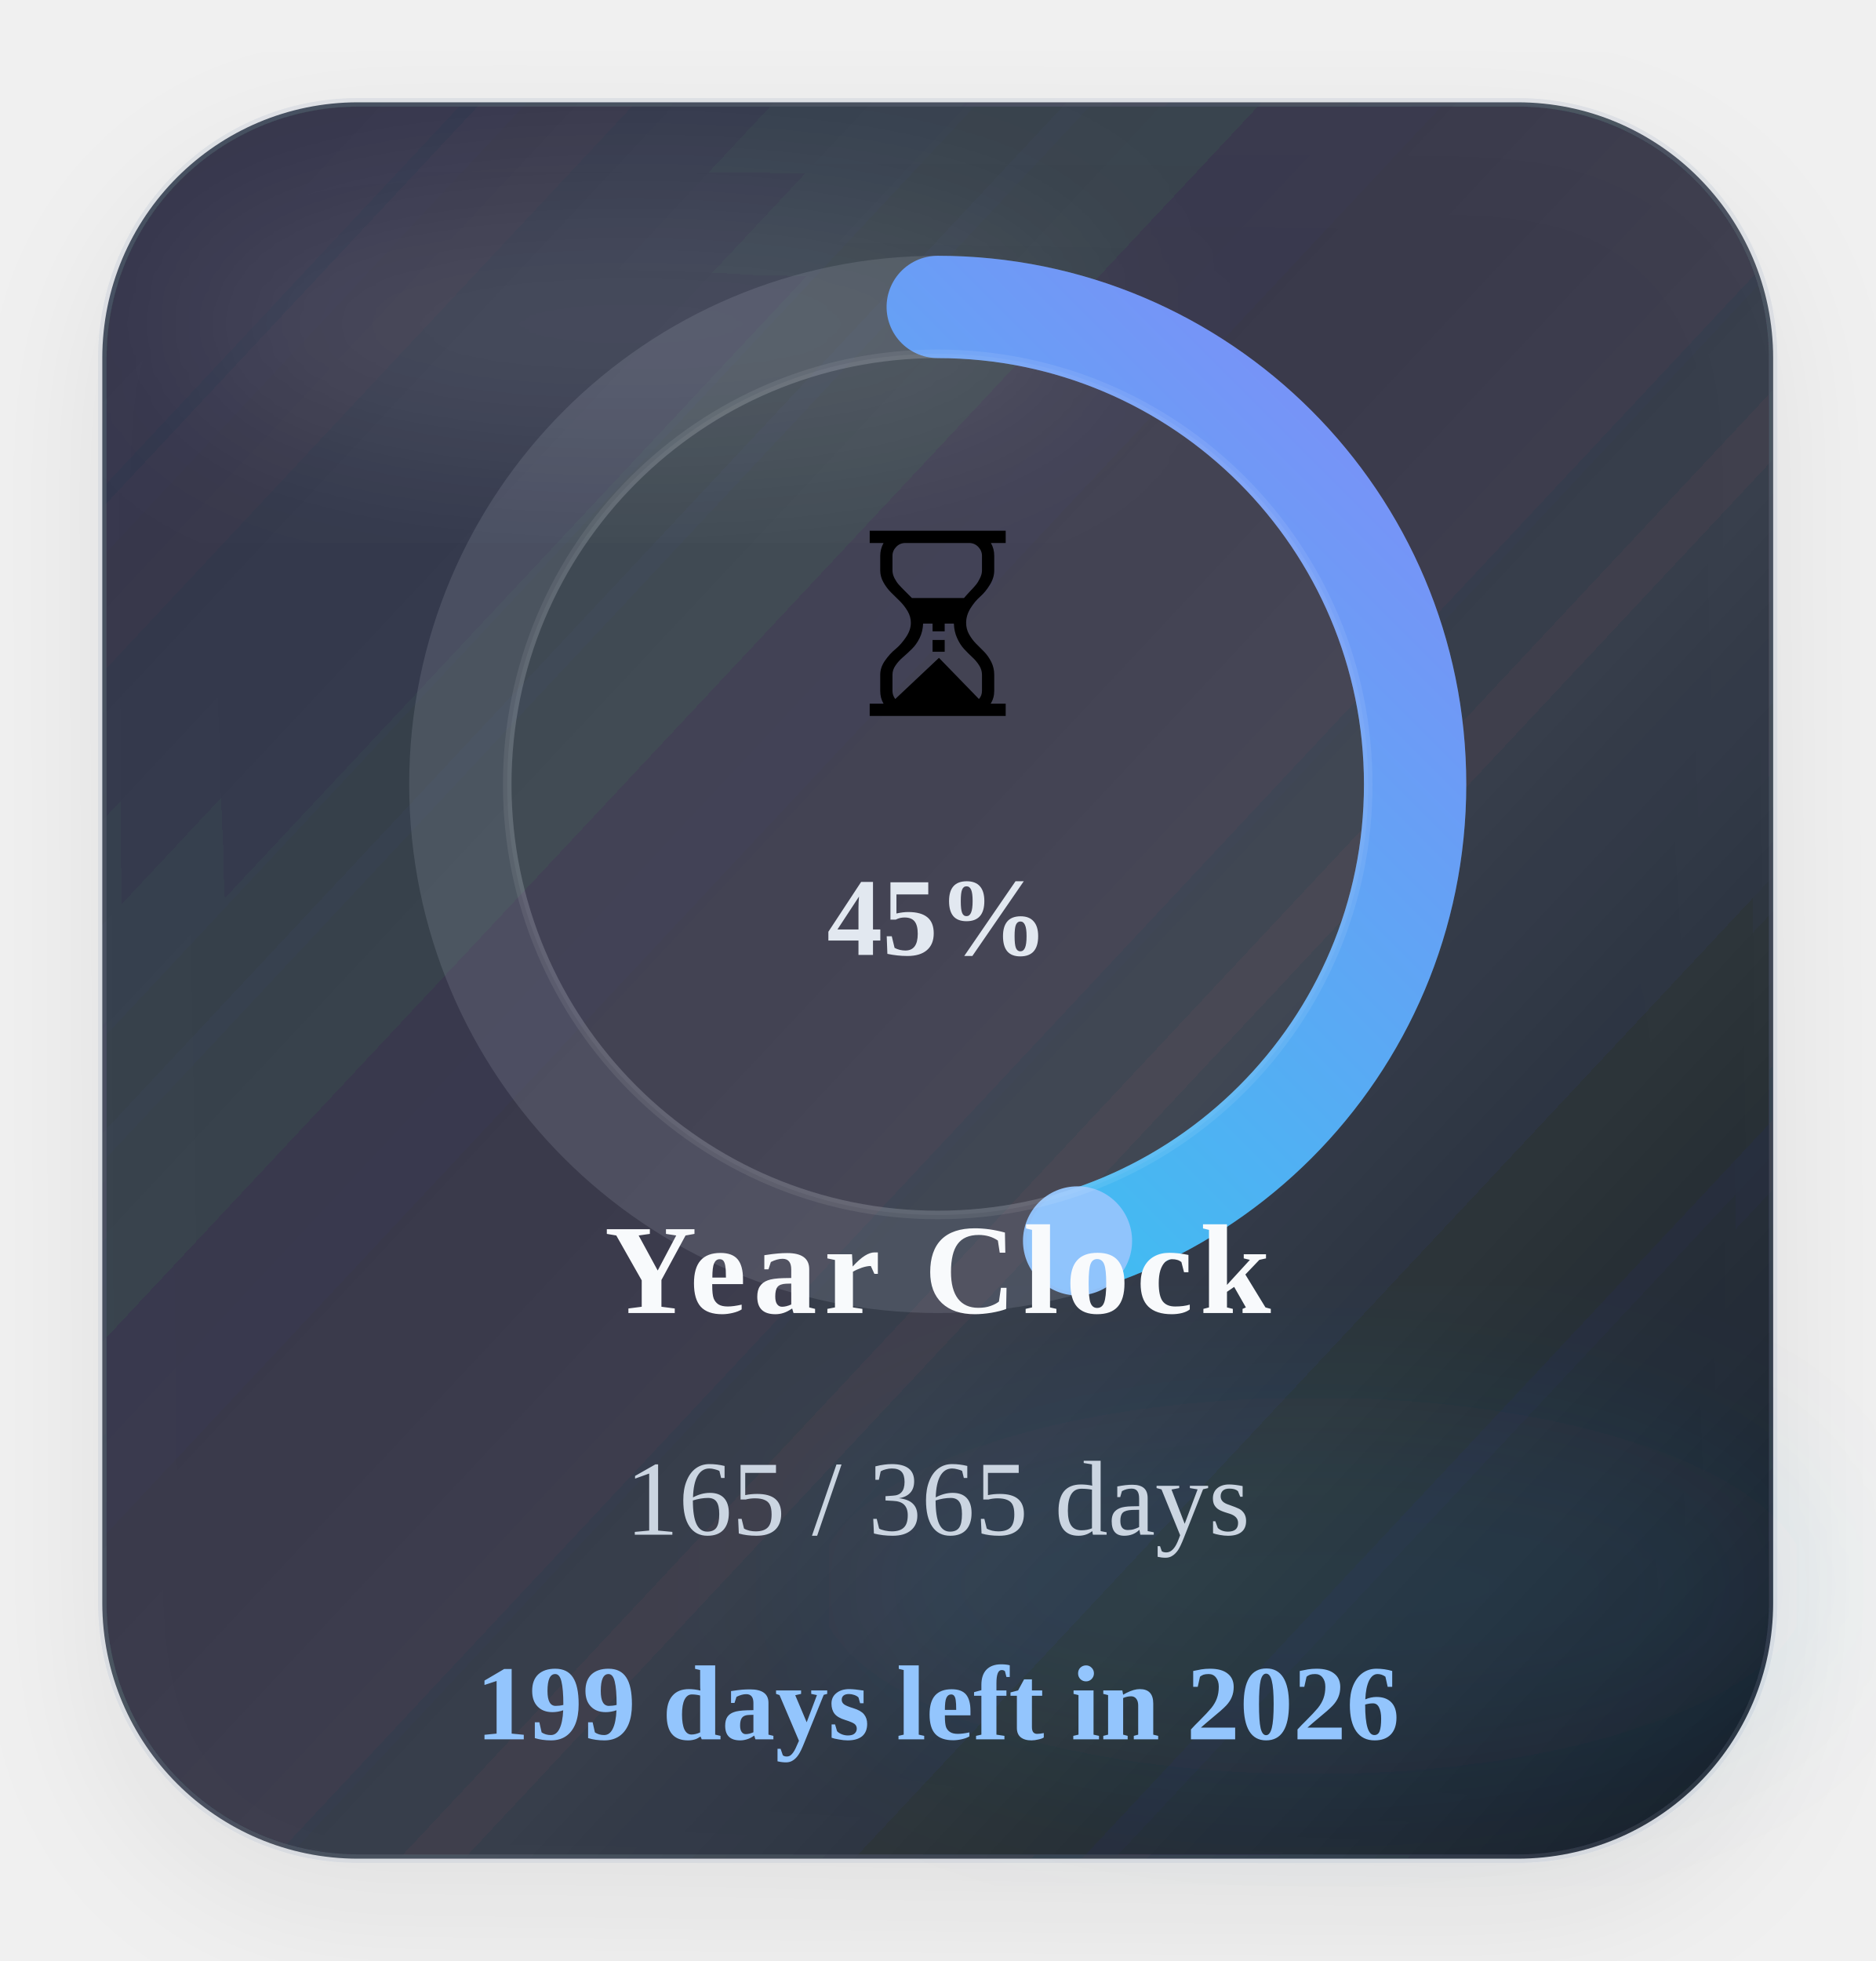
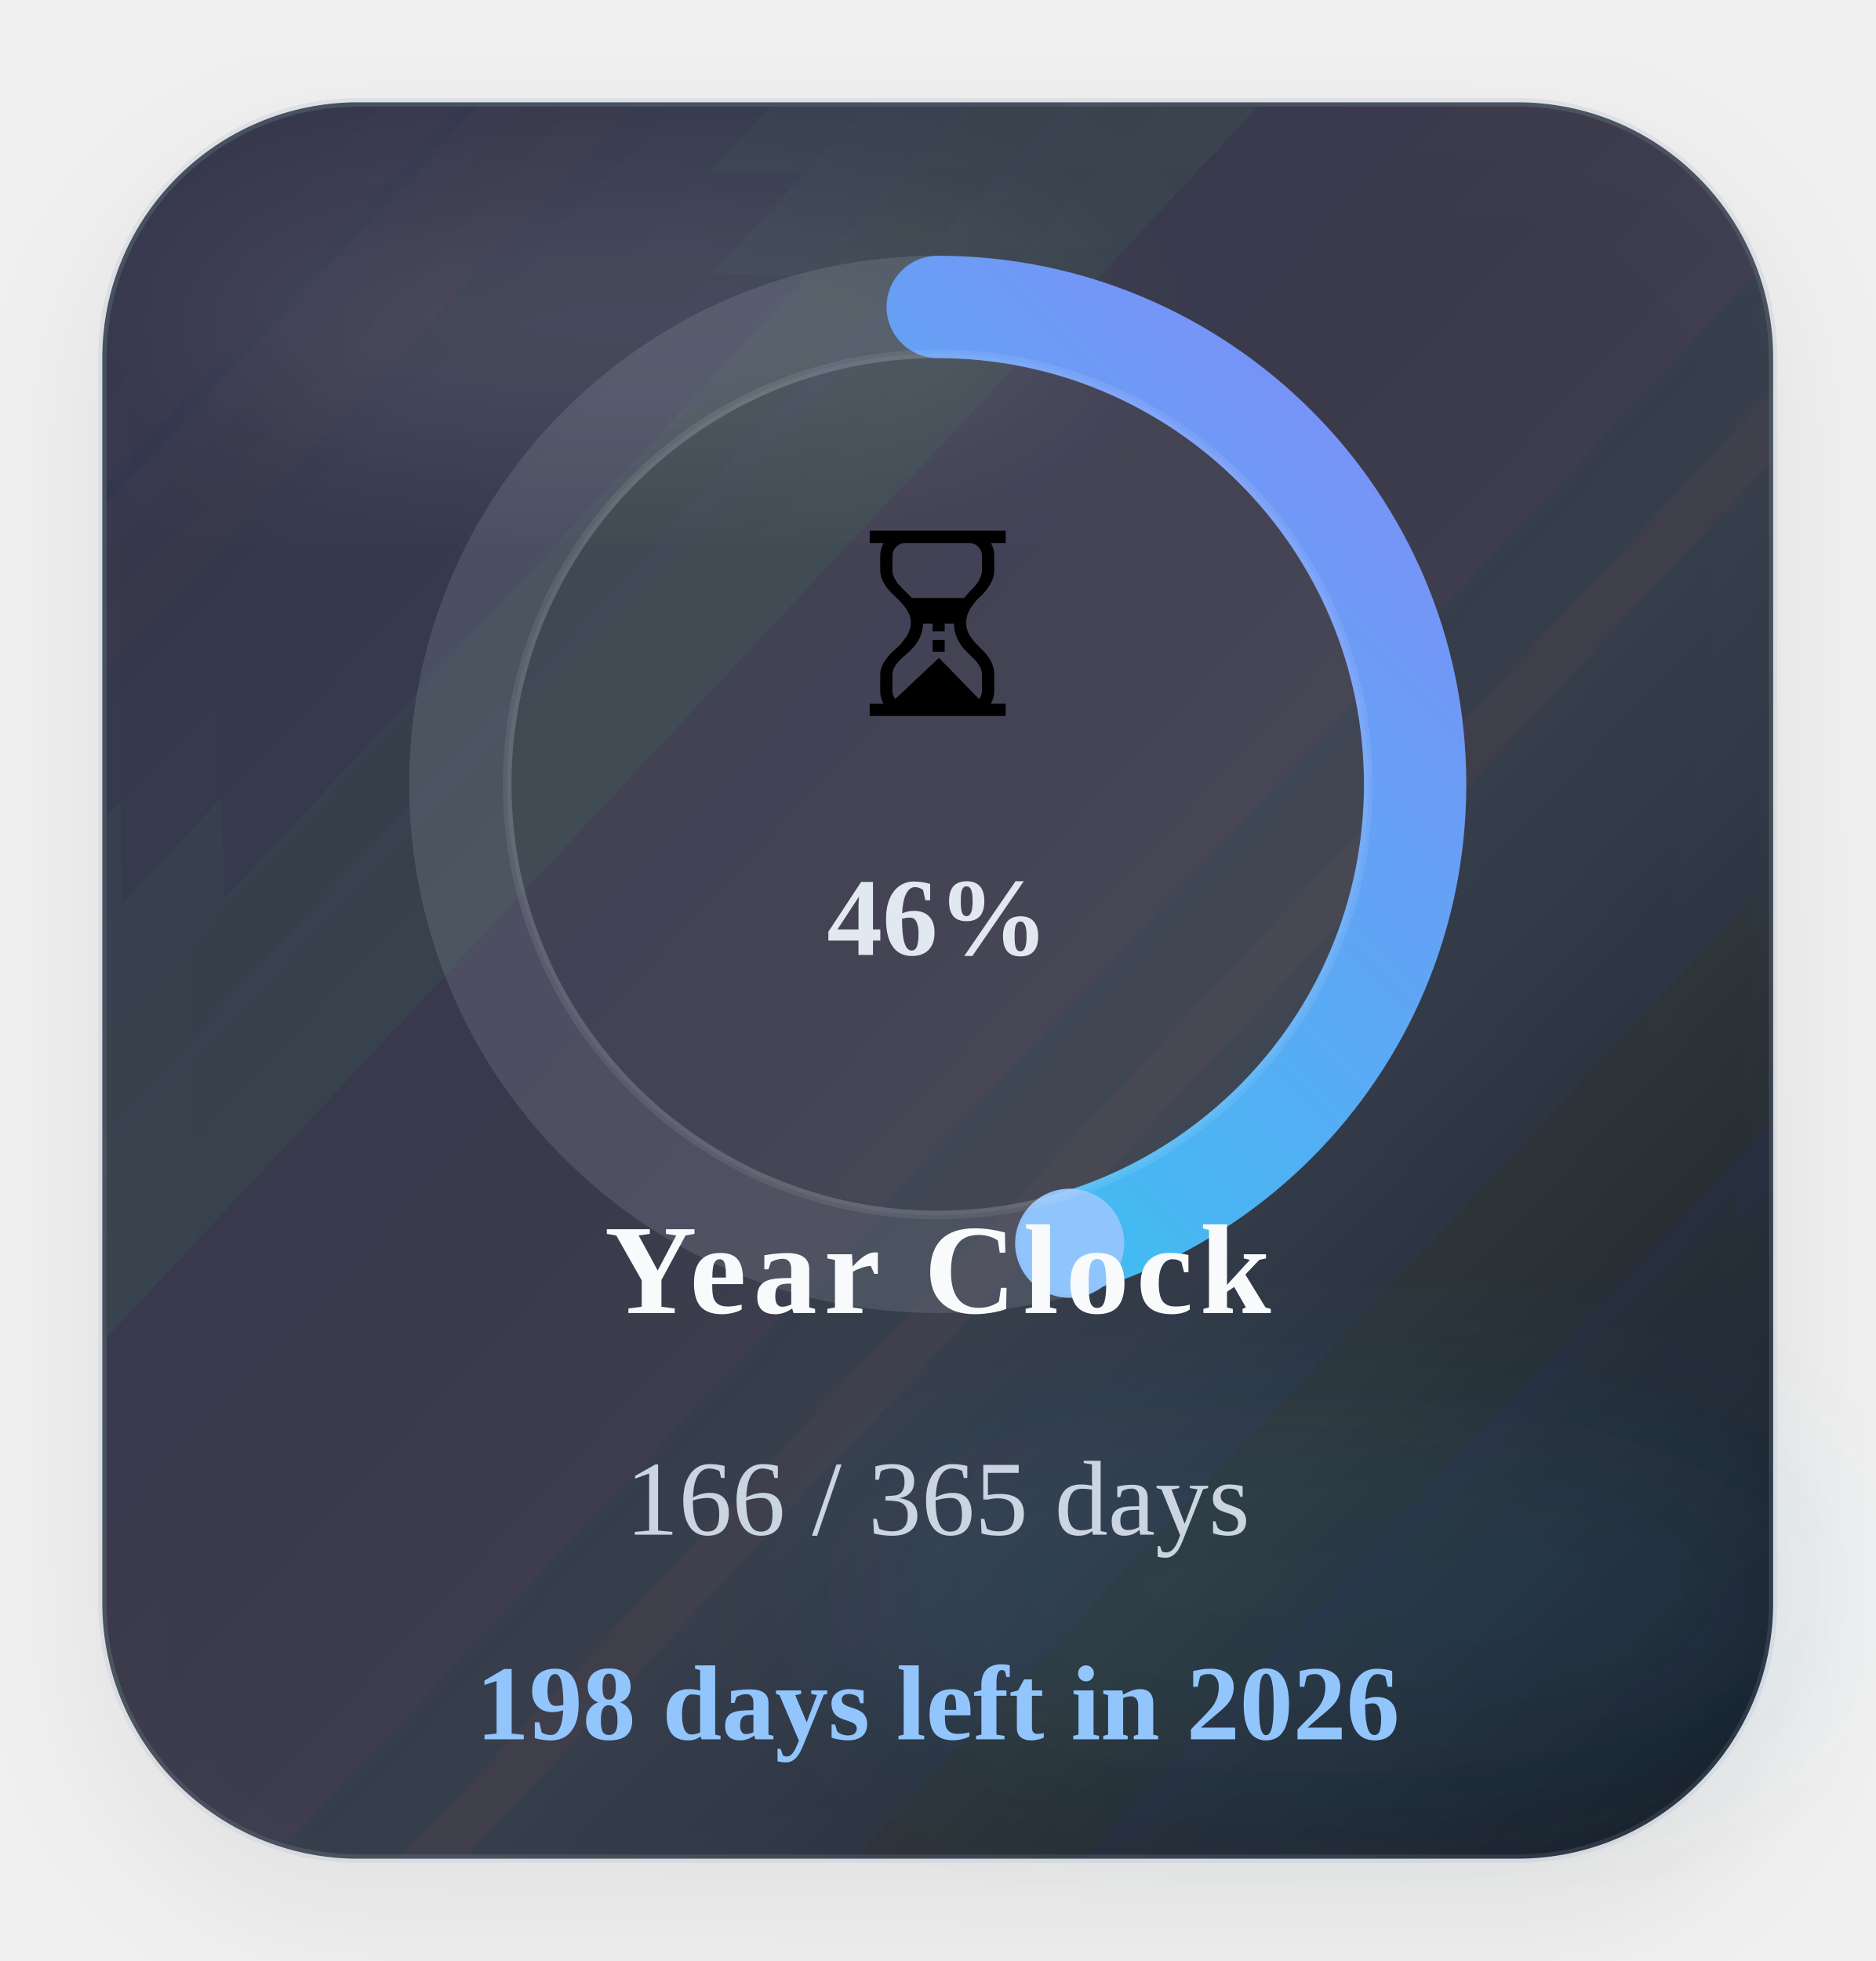
<svg xmlns="http://www.w3.org/2000/svg" width="220" height="230" viewBox="0 0 220 230" role="img" aria-label="Time progress for 2026">
  <defs>
    <linearGradient id="timeGradient" x1="0%" y1="0%" x2="100%" y2="100%">
      <stop offset="0%" stop-color="#22d3ee" />
      <stop offset="100%" stop-color="#818cf8" />
    </linearGradient>
    <linearGradient id="timeCard" x1="0%" y1="0%" x2="100%" y2="100%">
      <stop offset="0%" stop-color="#1c2537" stop-opacity="0.88" />
      <stop offset="60%" stop-color="#111827" stop-opacity="0.8" />
      <stop offset="100%" stop-color="#0b1220" stop-opacity="0.96" />
    </linearGradient>
    <filter id="timeShadow" x="-25%" y="-25%" width="150%" height="150%">
      <feDropShadow dx="0" dy="6" stdDeviation="8" flood-color="#020617" flood-opacity="0.08" />
    </filter>
    <filter id="timeBlur" x="-30%" y="-30%" width="160%" height="160%">
      <feGaussianBlur stdDeviation="10" />
    </filter>
  </defs>
  <rect x="12" y="12" width="196" height="206" rx="30" fill="url(#timeCard)" stroke="#94a3b8" stroke-opacity="0.18" filter="url(#timeShadow)" />
  <ellipse cx="74" cy="38" rx="54" ry="16" fill="#ffffff" fill-opacity="0.09" filter="url(#timeBlur)" />
  <ellipse cx="154" cy="186" rx="58" ry="22" fill="#38bdf8" fill-opacity="0.08" filter="url(#timeBlur)" />
  <circle class="ring-track" cx="110" cy="92" r="56" fill="none" stroke="#cbd5e1" stroke-opacity="0.14" stroke-width="12" />
-   <circle class="progress-ring" cx="110" cy="92" r="56" fill="none" stroke="url(#timeGradient)" stroke-width="12" stroke-linecap="round" stroke-dasharray="351.86" stroke-dashoffset="192.58" data-target-offset="192.58" data-ring-length="351.86" transform="rotate(-90 110 92)" />
-   <circle class="progress-endcap" cx="126.40" cy="145.54" r="6.4" fill="#93c5fd" fill-opacity="0.96" data-center-x="110" data-center-y="92" data-radius="56" data-target-angle="72.9664" />
+   <circle class="progress-ring" cx="110" cy="92" r="56" fill="none" stroke="url(#timeGradient)" stroke-width="12" stroke-linecap="round" stroke-dasharray="351.86" stroke-dashoffset="191.61" data-target-offset="191.61" data-ring-length="351.86" transform="rotate(-90 110 92)" />
+   <circle class="progress-endcap" cx="125.48" cy="145.82" r="6.4" fill="#93c5fd" fill-opacity="0.96" data-center-x="110" data-center-y="92" data-radius="56" data-target-angle="73.9528" />
  <circle class="ring-core" cx="110" cy="92" r="50.5" fill="#ffffff" fill-opacity="0.05" stroke="#ffffff" stroke-opacity="0.08" />
  <text class="progress-emoji" x="110" y="84" text-anchor="middle" font-size="30">⏳</text>
-   <text class="progress-percent" x="110" y="112" text-anchor="middle" font-size="13" font-weight="700" fill="#e2e8f0">45%</text>
+   <text class="progress-percent" x="110" y="112" text-anchor="middle" font-size="13" font-weight="700" fill="#e2e8f0">46%</text>
  <text class="progress-label" x="110" y="154" text-anchor="middle" font-size="15" font-weight="700" letter-spacing="0.8" fill="#f8fafc">Year Clock</text>
-   <text class="progress-value" x="110" y="180" text-anchor="middle" font-size="12.5" fill="#cbd5e1">165 / 365 days</text>
-   <text class="progress-status" data-status-state="remaining" x="110" y="204" text-anchor="middle" font-size="12.5" font-weight="700" fill="#93c5fd">199 days left in 2026</text>
+   <text class="progress-value" x="110" y="180" text-anchor="middle" font-size="12.5" fill="#cbd5e1">166 / 365 days</text>
+   <text class="progress-status" data-status-state="remaining" x="110" y="204" text-anchor="middle" font-size="12.5" font-weight="700" fill="#93c5fd">198 days left in 2026</text>
</svg>
